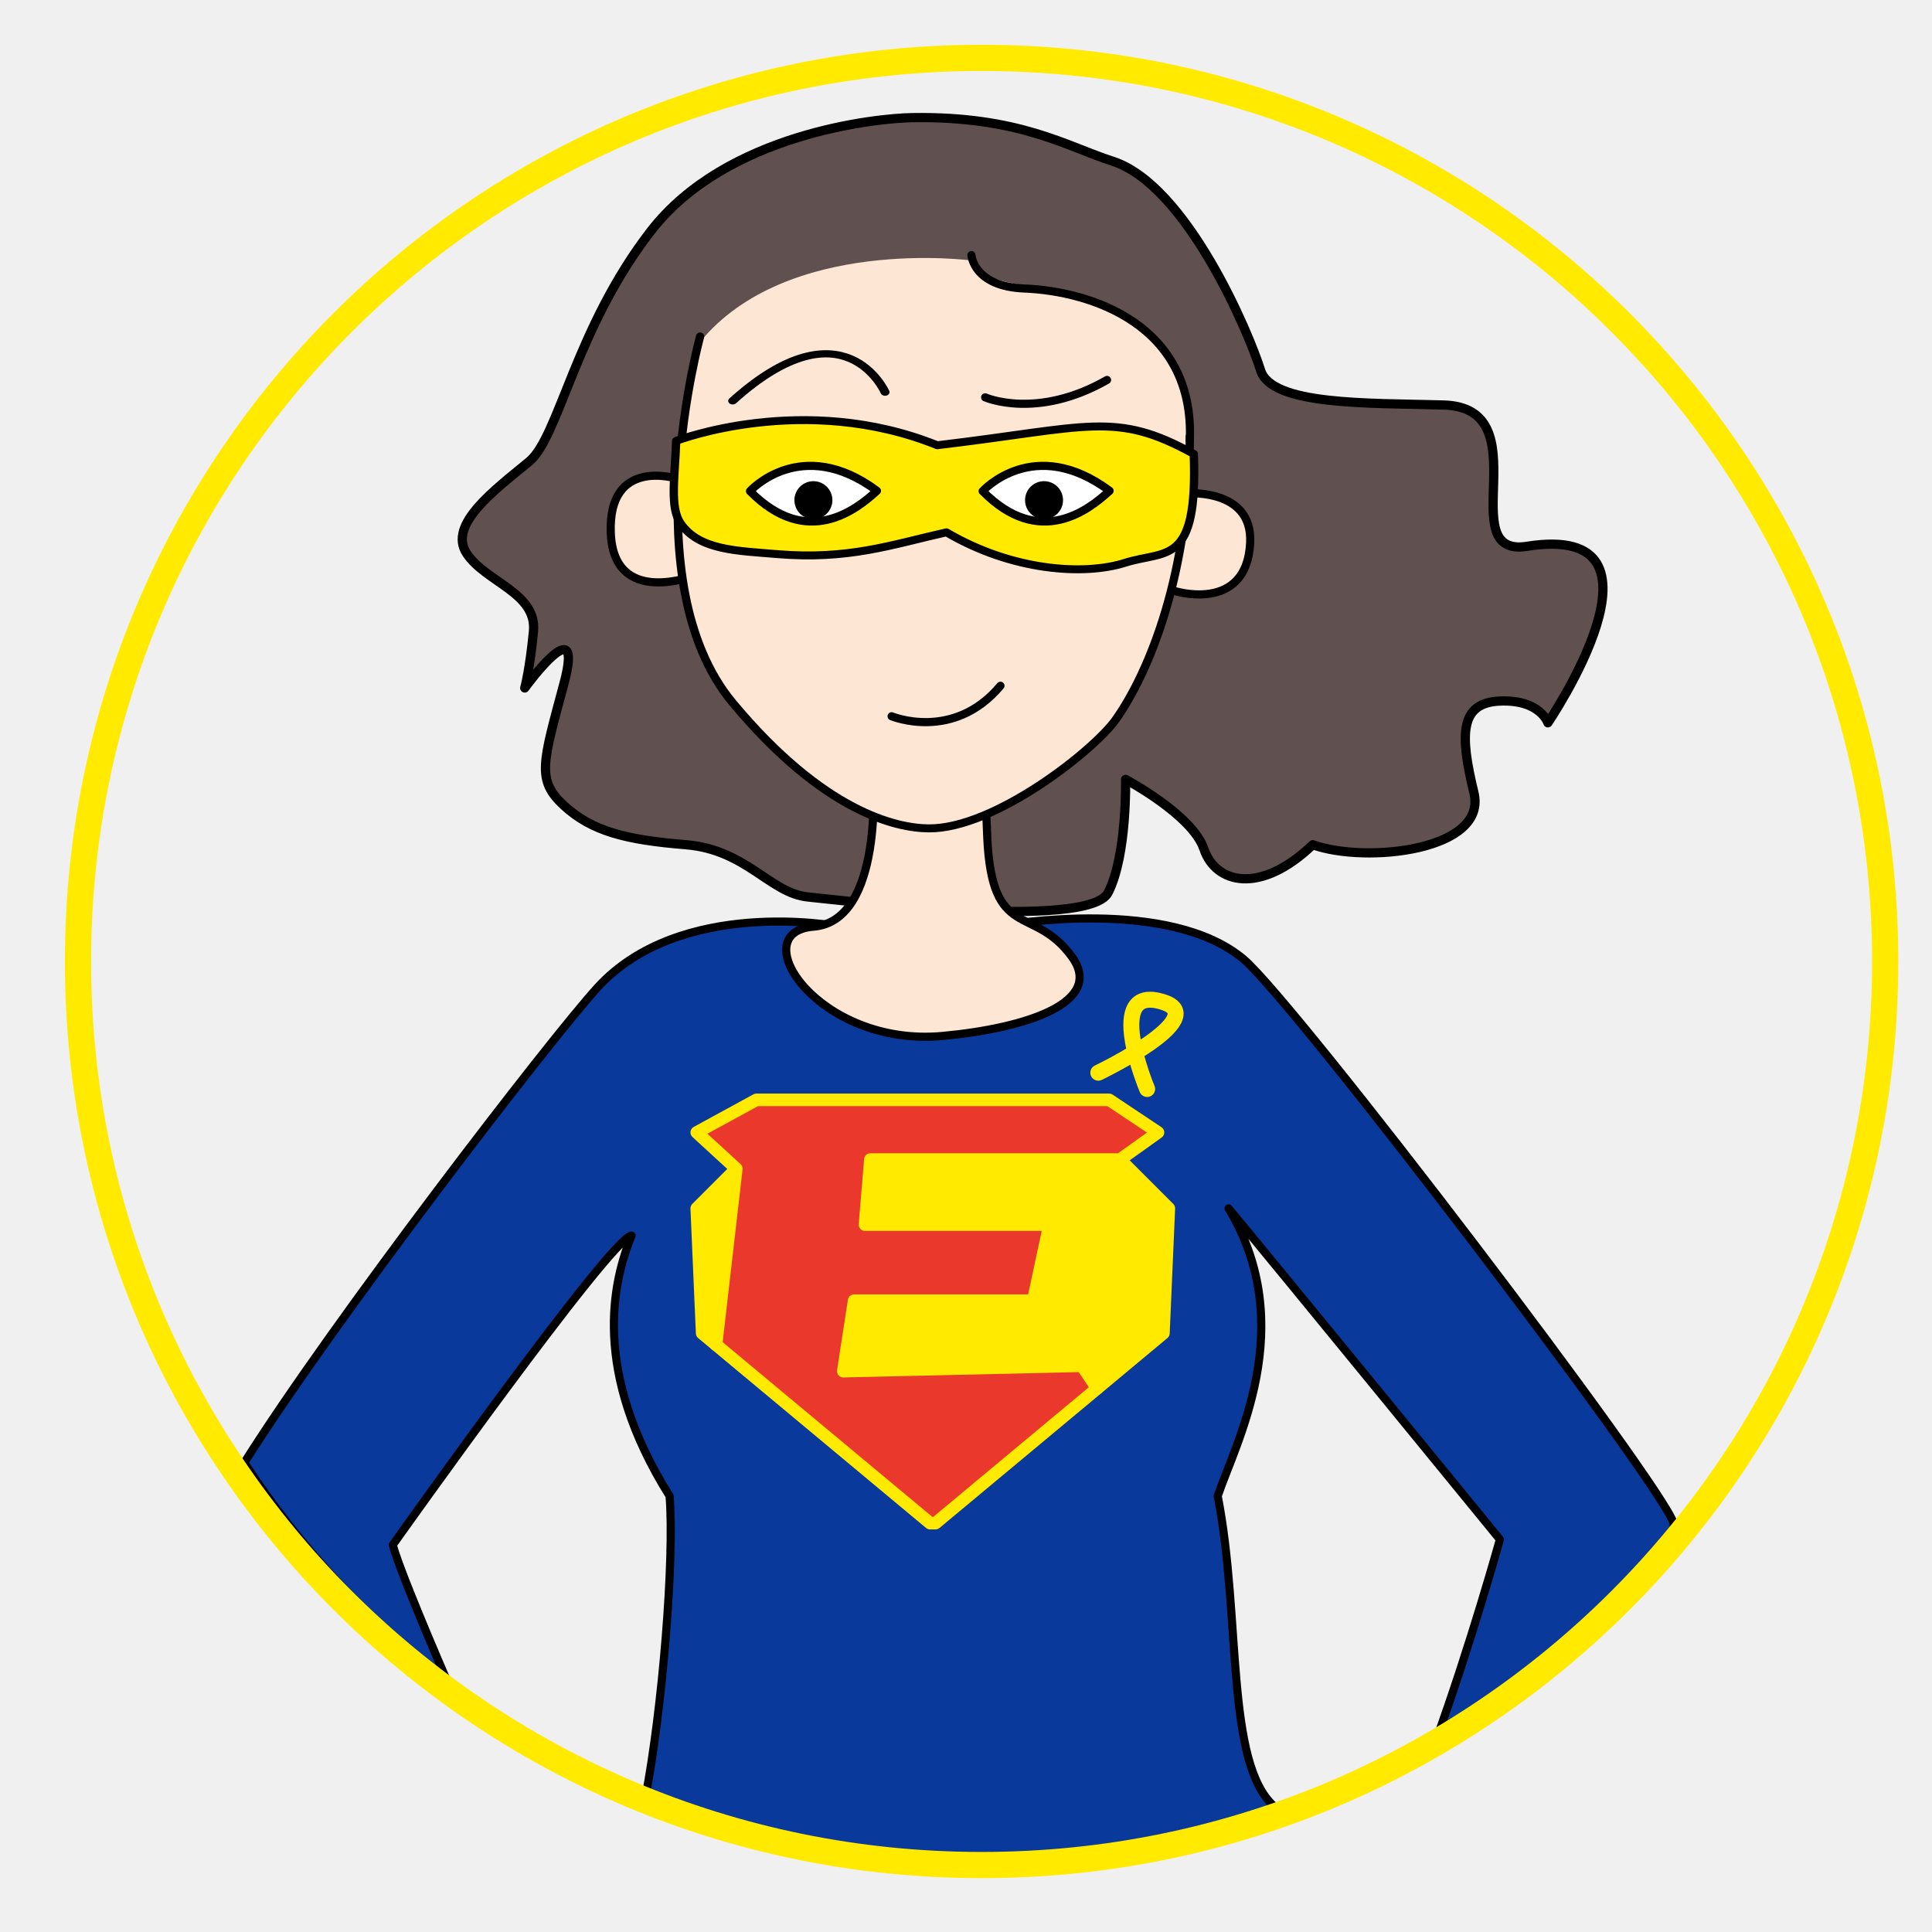
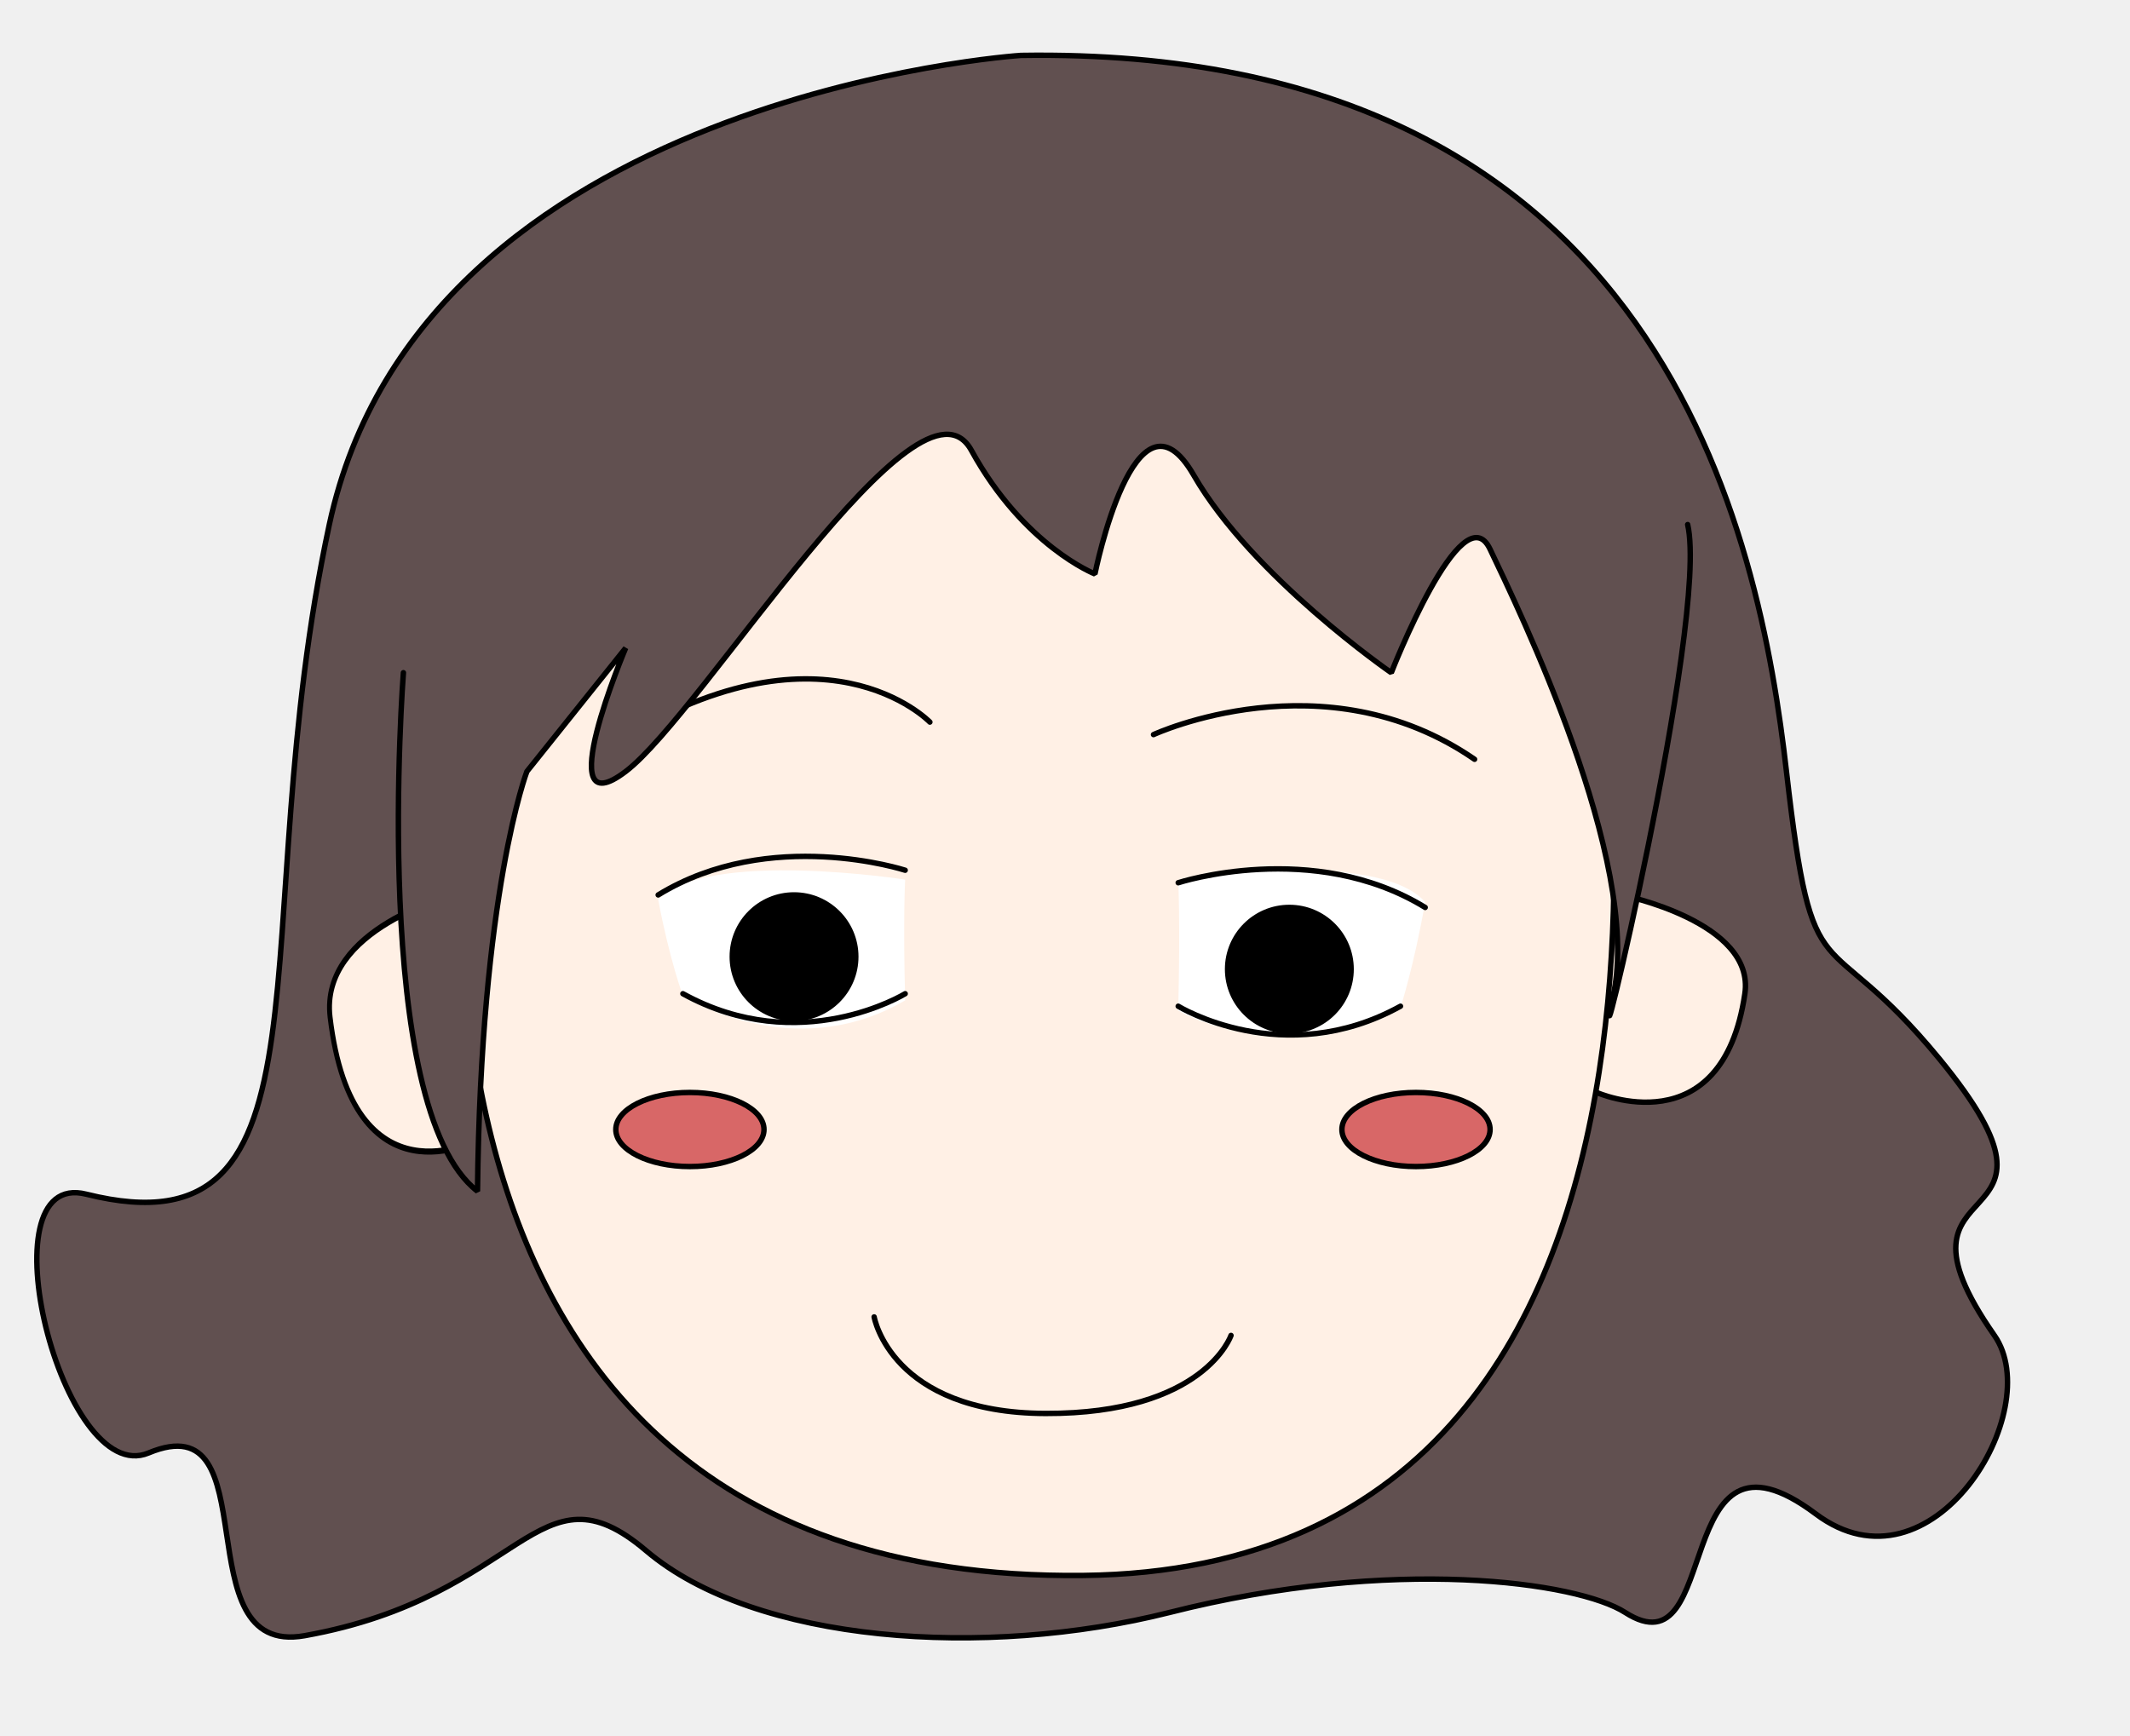
- <svg xmlns="http://www.w3.org/2000/svg" width="100%" height="100%" viewBox="0 0 356 356" version="1.1" xml:space="preserve" style="fill-rule:evenodd;clip-rule:evenodd;stroke-linecap:round;stroke-linejoin:round;stroke-miterlimit:1.5;">
-   <g transform="matrix(1,0,0,1,-3430,0)">
-     <rect id="Plan-de-travail6" x="3430" y="0" width="356" height="356" style="fill:none;" />
-     <clipPath id="_clip1">
-       <rect id="Plan-de-travail61" x="3430" y="0" width="356" height="356" />
-     </clipPath>
-     <g clip-path="url(#_clip1)">
-       <g transform="matrix(0.802254,0,0,0.802254,2240.68,-91.4419)">
-         <path d="M1692,141C1683.82,141.128 1649.35,144.625 1632,167C1614.65,189.375 1610.86,214.345 1604,220C1596.04,226.567 1585.27,234.498 1589.67,241.123C1594.08,247.748 1605.85,250.125 1605,259C1604.15,267.875 1603,272 1603,272C1603,272 1616.85,252.875 1612,271C1607.15,289.125 1605.6,293.125 1612,299C1618.4,304.875 1626.1,306.875 1640,308C1653.9,309.125 1659.35,319.125 1668,320C1676.65,320.875 1732.6,327.625 1737,319C1741.4,310.375 1741,293 1741,293C1741,293 1756.35,301.125 1759,309C1761.65,316.875 1771.85,319.625 1784,308C1796.15,312.375 1824.26,309.375 1821,296C1817.75,282.625 1817.76,275.375 1827,275C1836.25,274.625 1838,280 1838,280C1838,280 1869.41,233.73 1833.21,239.457C1815.76,242.218 1836.61,207.611 1814,207C1796.45,206.526 1774.51,207.125 1772,199C1769.5,190.875 1755.14,156.507 1738,151C1727.5,147.625 1716.57,140.617 1692,141Z" style="fill:rgb(97,80,80);stroke:black;stroke-width:2.12px;" />
+ <svg xmlns="http://www.w3.org/2000/svg" width="100%" height="100%" viewBox="0 0 346 282" version="1.1" xml:space="preserve" style="fill-rule:evenodd;clip-rule:evenodd;stroke-linecap:round;stroke-miterlimit:1;">
+   <g id="Plan-de-travail1" transform="matrix(0.480556,0,0,0.241026,0,0)">
+     <rect x="0" y="0" width="720" height="1170" style="fill:none;" />
+     <g transform="matrix(5.70802,0,0,11.3806,-7046.05,-10523.9)">
+       <g transform="matrix(1.46257,0,0,1.46257,-419.266,-467.287)">
+         <path d="M1172,954C1172,954 1147.75,955.583 1144,973C1140.46,989.448 1144.63,1002.74 1134.16,1000.12C1129.93,999.057 1133.19,1012.06 1136.68,1010.6C1141.66,1008.52 1138.01,1018.89 1143,1018C1151.9,1016.41 1152.42,1010.81 1156.83,1014.56C1161.25,1018.31 1170.56,1018.94 1178.02,1017.06C1187.09,1014.76 1194.56,1015.83 1196.47,1017.06C1200.48,1019.63 1198.22,1008.59 1204.19,1013.07C1208.89,1016.59 1213.55,1008.88 1211.42,1005.84C1206.44,998.714 1215.52,1002.33 1209.18,994.623C1204.44,988.861 1204.08,992.417 1203,983C1201.92,973.583 1198.08,953.583 1172,954Z" style="fill:rgb(97,80,80);stroke:black;stroke-width:0.22px;" />
      </g>
-       <g transform="matrix(1,0,0,1,1908.38,-159.336)">
-         <path d="M1566.64,428.859C1582.68,403.314 1623,350.842 1631.73,341.285C1647.04,324.532 1676,330 1676,330L1705,330C1707.81,329.613 1737.1,324.584 1750.77,336.077C1760.17,343.982 1828.14,433.27 1830,440C1830.18,440.656 1829.89,442.059 1829.18,444.012C1817.06,458.584 1802.45,471.018 1786.01,480.607C1792.55,462.61 1798,443 1798,443C1798,443 1756.82,392.593 1748,382C1761.07,403.743 1749.32,425.151 1746,435C1750.35,457.182 1747.36,484.34 1756.47,492.232L1757.84,493.699C1740.84,499.736 1722.55,503 1703.5,503C1681.2,503 1659.94,498.527 1640.57,490.414C1643.66,474.219 1645.94,446.624 1645,435C1630.55,411.947 1634.56,395.485 1638,387C1634.28,387.242 1594,444 1594,444C1594.72,446.978 1598.89,457.215 1604.05,469.202C1589.43,457.99 1576.75,444.356 1566.64,428.859Z" style="fill:rgb(10,57,156);stroke:black;stroke-width:1.5px;" />
+       <g transform="matrix(1.46257,0,0,1.46257,-420.266,-467.287)">
+         <path d="M1197,988C1197,988 1202.43,989.085 1202,992C1201.08,998.25 1196,996 1196,996" style="fill:rgb(255,240,229);stroke:black;stroke-width:0.22px;" />
      </g>
-       <g transform="matrix(1.11192,0,0,1.11192,1732.34,-159.745)">
-         <path d="M1639,223C1639,223 1627.5,219.306 1628,232C1628.49,244.419 1642,239 1642,239" style="fill:rgb(253,230,212);stroke:black;stroke-width:1.35px;" />
+       <g transform="matrix(-1.46257,0,0,1.81104,3011.97,-811.575)">
+         <path d="M1197,988C1197,988 1202.43,989.085 1202,992C1201.08,998.25 1196,996 1196,996" style="fill:rgb(255,240,229);stroke:black;stroke-width:0.2px;" />
      </g>
-       <g transform="matrix(1.15927,-0.131413,0.131413,1.15927,1586.32,54.5446)">
-         <path d="M1752,230C1752,230 1763.49,230.003 1762,239C1760.23,249.722 1749.6,245.875 1747,244" style="fill:rgb(253,230,212);stroke:black;stroke-width:1.29px;" />
+       <g transform="matrix(1.46257,0,0,1.46257,-419.266,-467.287)">
+         <path d="M1195,975C1195,975 1194.25,974.25 1188,970C1181.75,965.75 1164,969 1164,969L1150,979C1150,979 1143.06,1015.91 1174.53,1015.56C1202.93,1015.25 1195,975 1195,975Z" style="fill:rgb(255,240,229);stroke:black;stroke-width:0.22px;" />
      </g>
-       <g transform="matrix(0.915299,0,0,0.915299,2049.5,-130.38)">
-         <path d="M1684,299C1684,299 1686.22,327.875 1672,329C1657.78,330.125 1672.97,353.303 1698,351C1714.63,349.47 1730.82,344.291 1724,335C1716.2,324.375 1707.97,332.125 1707,311C1706.48,299.635 1707,300 1707,300" style="fill:rgb(253,230,212);stroke:black;stroke-width:1.64px;" />
+       <g transform="matrix(1.46257,0,0,1.46257,-419.266,-464.362)">
+         <ellipse cx="1188" cy="995.5" rx="3" ry="1.5" style="fill:rgb(216,103,103);stroke:black;stroke-width:0.22px;" />
      </g>
-       <g transform="matrix(0.802254,0,0,0.802254,2239.68,-90.4419)">
-         <path d="M1706.84,172.566C1706.84,172.566 1664.49,166.888 1644.52,191.263C1643.8,199.388 1628.72,248.625 1653,275C1677.28,301.375 1689.97,303.125 1697,303C1704.03,302.875 1734.72,290.625 1742,275C1744.69,269.221 1750.18,260.112 1753,250C1757.81,232.774 1757.68,215.168 1757,209C1755.37,194.349 1748.31,185.563 1732,181C1720.14,177.683 1710.23,178.61 1706.84,172.566Z" style="fill:rgb(253,230,212);" />
+       <g transform="matrix(1.46257,0,0,1.46257,-462.265,-464.362)">
+         <ellipse cx="1188" cy="995.5" rx="3" ry="1.5" style="fill:rgb(216,103,103);stroke:black;stroke-width:0.22px;" />
      </g>
-       <g transform="matrix(0.802254,0,0,0.771634,2239.68,-81.164)">
-         <path d="M1644.52,185.534C1644.52,185.534 1628.97,244.25 1652,273C1672.94,299.143 1689.61,302.927 1697,303C1712.16,303.149 1735.03,284.32 1740,277C1747.86,265.417 1756.97,241.746 1757,209.429" style="fill:none;stroke:black;stroke-width:1.91px;" />
+       <g transform="matrix(1.46257,0,0,1.46257,-419.266,-464.362)">
+         <path d="M1166.06,1003.09C1166.06,1003.09 1166.74,1006.98 1173,1007C1179.43,1007.02 1180.51,1003.84 1180.51,1003.84" style="fill:none;stroke:black;stroke-width:0.22px;" />
      </g>
-       <g transform="matrix(0.844066,0,0,0.802254,2171.17,-90.4419)">
-         <path d="M1639,214C1639,214 1666.85,202.625 1696,215C1729.15,210.875 1734.8,207.008 1752,217C1752.9,242.875 1746,239 1737,242C1728,245 1712.35,243.875 1698,235C1685.9,237.875 1676.6,241.375 1661,240C1652.35,239.237 1644.07,239.145 1640,233C1637.56,229.313 1638.72,222.453 1639,214Z" style="fill:rgb(255,234,0);stroke:black;stroke-width:1.82px;" />
+       <g transform="matrix(1.46257,0,0,1.19182,-421.728,-195.926)">
+         <path d="M1169,984C1169,984 1160.98,982.464 1159,985C1159.46,987.981 1160,989.773 1160,989.773C1160,989.773 1164.43,993.282 1169,990C1168.91,985.87 1169,984 1169,984Z" style="fill:white;" />
      </g>
-       <g transform="matrix(0.798214,0.080415,-0.080415,0.798214,2264.61,-223.861)">
-         <path d="M1656,227C1656,227 1666.35,212.875 1685,224C1680.65,228.875 1670.35,238.875 1656,227Z" style="fill:white;stroke:black;stroke-width:1.87px;" />
+       <g transform="matrix(1.46257,0,0,1.46257,-421.728,-458.512)">
+         <path d="M1169,981C1169,981 1163.54,979.219 1159,982" style="fill:none;stroke:black;stroke-width:0.22px;" />
      </g>
-       <g transform="matrix(0.798214,0.080415,-0.080415,0.798214,2307.48,-223.861)">
-         <path d="M1656,227C1656,227 1666.35,212.875 1685,224C1680.65,228.875 1670.35,238.875 1656,227Z" style="fill:white;stroke:black;stroke-width:1.87px;" />
+       <g transform="matrix(1.46257,0,0,1.46257,-421.728,-462.899)">
+         <path d="M1169,989C1169,989 1164.74,991.619 1160,989" style="fill:none;stroke:black;stroke-width:0.22px;" />
      </g>
-       <g transform="matrix(0.802254,0,0,0.802254,2237.68,-89.4419)">
-         <path d="M1691,276C1691,276 1705.17,281.908 1716,269" style="fill:none;stroke:black;stroke-width:1.87px;" />
+       <g transform="matrix(1.46257,0,0,1.46257,-421.728,-462.899)">
+         <circle cx="1164.5" cy="987.5" r="2.5" style="stroke:black;stroke-width:0.22px;" />
      </g>
-       <g transform="matrix(1.00282,0,0,0.802254,1909.35,-84.9798)">
-         <path d="M1679,196C1679,196 1671.51,174.908 1651,198" style="fill:none;stroke:black;stroke-width:1.65px;" />
+       <g transform="matrix(1.46257,0,0,1.46257,-421.728,-464.362)">
+         <path d="M1170,979C1170,979 1165.65,974.464 1157,980" style="fill:none;stroke:black;stroke-width:0.22px;" />
      </g>
-       <g transform="matrix(0.802254,0,0,0.802254,2242.08,-87.2329)">
-         <path d="M1707,200C1707,200 1718.84,205.242 1735,196" style="fill:none;stroke:black;stroke-width:1.87px;" />
+       <g transform="matrix(-1.46257,0,0,1.28569,3013.93,-288.25)">
+         <path d="M1169,984C1169,984 1160.98,982.464 1159,985C1159.46,987.981 1160,989.862 1160,989.862C1160,989.862 1164.98,992.464 1169,990C1168.91,985.87 1169,984 1169,984Z" style="fill:white;" />
      </g>
-       <g transform="matrix(0.802254,0,0,0.802254,2239.68,-90.4419)">
-         <path d="M1706.84,171.32C1706.84,171.32 1707.27,178.532 1719,179C1734.19,179.606 1758.17,187.242 1757,214" style="fill:none;stroke:black;stroke-width:1.87px;" />
+       <g transform="matrix(-1.46257,0,0,1.46257,3013.93,-457.771)">
+         <path d="M1169,981C1169,981 1163.54,979.219 1159,982" style="fill:none;stroke:black;stroke-width:0.22px;" />
      </g>
-       <g transform="matrix(1,0,0,1,1900.38,-177.336)">
-         <path d="M1733.71,388.706L1745,400L1744,423L1731.79,433.179L1729,429L1685,430L1687,417L1720,417L1723,403L1689,403L1690,391L1733,391L1733.71,388.706Z" style="fill:rgb(255,234,0);stroke:rgb(255,234,0);stroke-width:2.31px;" />
+       <g transform="matrix(-1.46257,0,0,1.46257,3013.93,-462.158)">
+         <path d="M1169,989C1169,989 1164.74,991.619 1160,989" style="fill:none;stroke:black;stroke-width:0.22px;" />
      </g>
-       <g transform="matrix(1,0,0,1,1900.38,-177.336)">
-         <path d="M1665.3,392.696L1661.56,425.135L1659,423L1658,400L1665.3,392.696Z" style="fill:rgb(255,234,0);stroke:rgb(255,234,0);stroke-width:2.31px;" />
+       <g transform="matrix(-1.46257,0,0,1.46257,3013.93,-462.158)">
+         <circle cx="1164.5" cy="987.5" r="2.5" style="stroke:black;stroke-width:0.22px;" />
      </g>
-       <g transform="matrix(1,0,0,1,1908.38,-159.336)">
-         <path d="M1657.3,374.696L1650,368L1661,362L1726,362L1735,368L1728,373L1725,373L1682,373L1681,385L1715,385L1712,399L1679,399L1677,412L1721,411L1723.79,415.179L1694,440L1693,440L1653.56,407.135L1657.3,374.696Z" style="fill:rgb(234,56,44);stroke:rgb(255,234,0);stroke-width:2.31px;" />
+       <g transform="matrix(-1.46257,0,0,1.46257,3013.93,-463.621)">
+         <path d="M1170,979C1170,979 1163.09,975.797 1157,980" style="fill:none;stroke:black;stroke-width:0.22px;" />
      </g>
-       <g transform="matrix(1,0,0,1,1908.38,-161.336)">
-         <path d="M1733,362C1733,362 1724.75,342.362 1736,346C1745.02,348.917 1724,359 1724,359" style="fill:none;stroke:rgb(255,234,0);stroke-width:2.94px;" />
+       <g transform="matrix(1.46257,0,0,1.46257,-419.266,-467.287)">
+         <path d="M1181,960C1174.38,959.625 1152.38,963.625 1150,968C1147.63,972.375 1147,979 1147,979C1147,979 1145.63,996.625 1150,1000C1150.13,987.875 1152,983 1152,983L1156,978C1156,978 1152.88,985.375 1156,983C1159.13,980.625 1167.88,966.125 1170,970C1172.13,973.875 1175,975 1175,975C1175,975 1176.63,966.875 1179,971C1181.38,975.125 1187,979 1187,979C1187,979 1189.88,971.625 1191,974C1192.13,976.375 1197.13,986.625 1196,992C1194.88,997.375 1199.88,976.875 1199,973" style="fill:rgb(97,80,80);" />
      </g>
-       <g transform="matrix(1.08469,0,0,1.08469,1776.12,-201.936)">
-         <circle cx="1691.5" cy="349.5" r="153.5" style="fill:none;stroke:rgb(255,234,0);stroke-width:4.45px;" />
-       </g>
-       <g transform="matrix(1,0,0,1,1919.38,-160.336)">
-         <circle cx="1660.5" cy="252.5" r="3.5" />
-       </g>
-       <g transform="matrix(1,0,0,1,1961.88,-160.336)">
-         <circle cx="1660.5" cy="252.5" r="3.5" />
+       <g transform="matrix(1.46257,0,0,1.46257,-419.266,-467.287)">
+         <path d="M1147,979C1147,979 1145.63,996.625 1150,1000C1150.13,987.875 1152,983 1152,983L1156,978C1156,978 1152.88,985.375 1156,983C1159.13,980.625 1167.88,966.125 1170,970C1172.13,973.875 1175,975 1175,975C1175,975 1176.63,966.875 1179,971C1181.38,975.125 1187,979 1187,979C1187,979 1189.88,971.625 1191,974C1192.13,976.375 1197.13,986.625 1196,992C1194.88,997.375 1199.88,976.875 1199,973" style="fill:none;stroke:black;stroke-width:0.22px;" />
      </g>
    </g>
  </g>
</svg>
